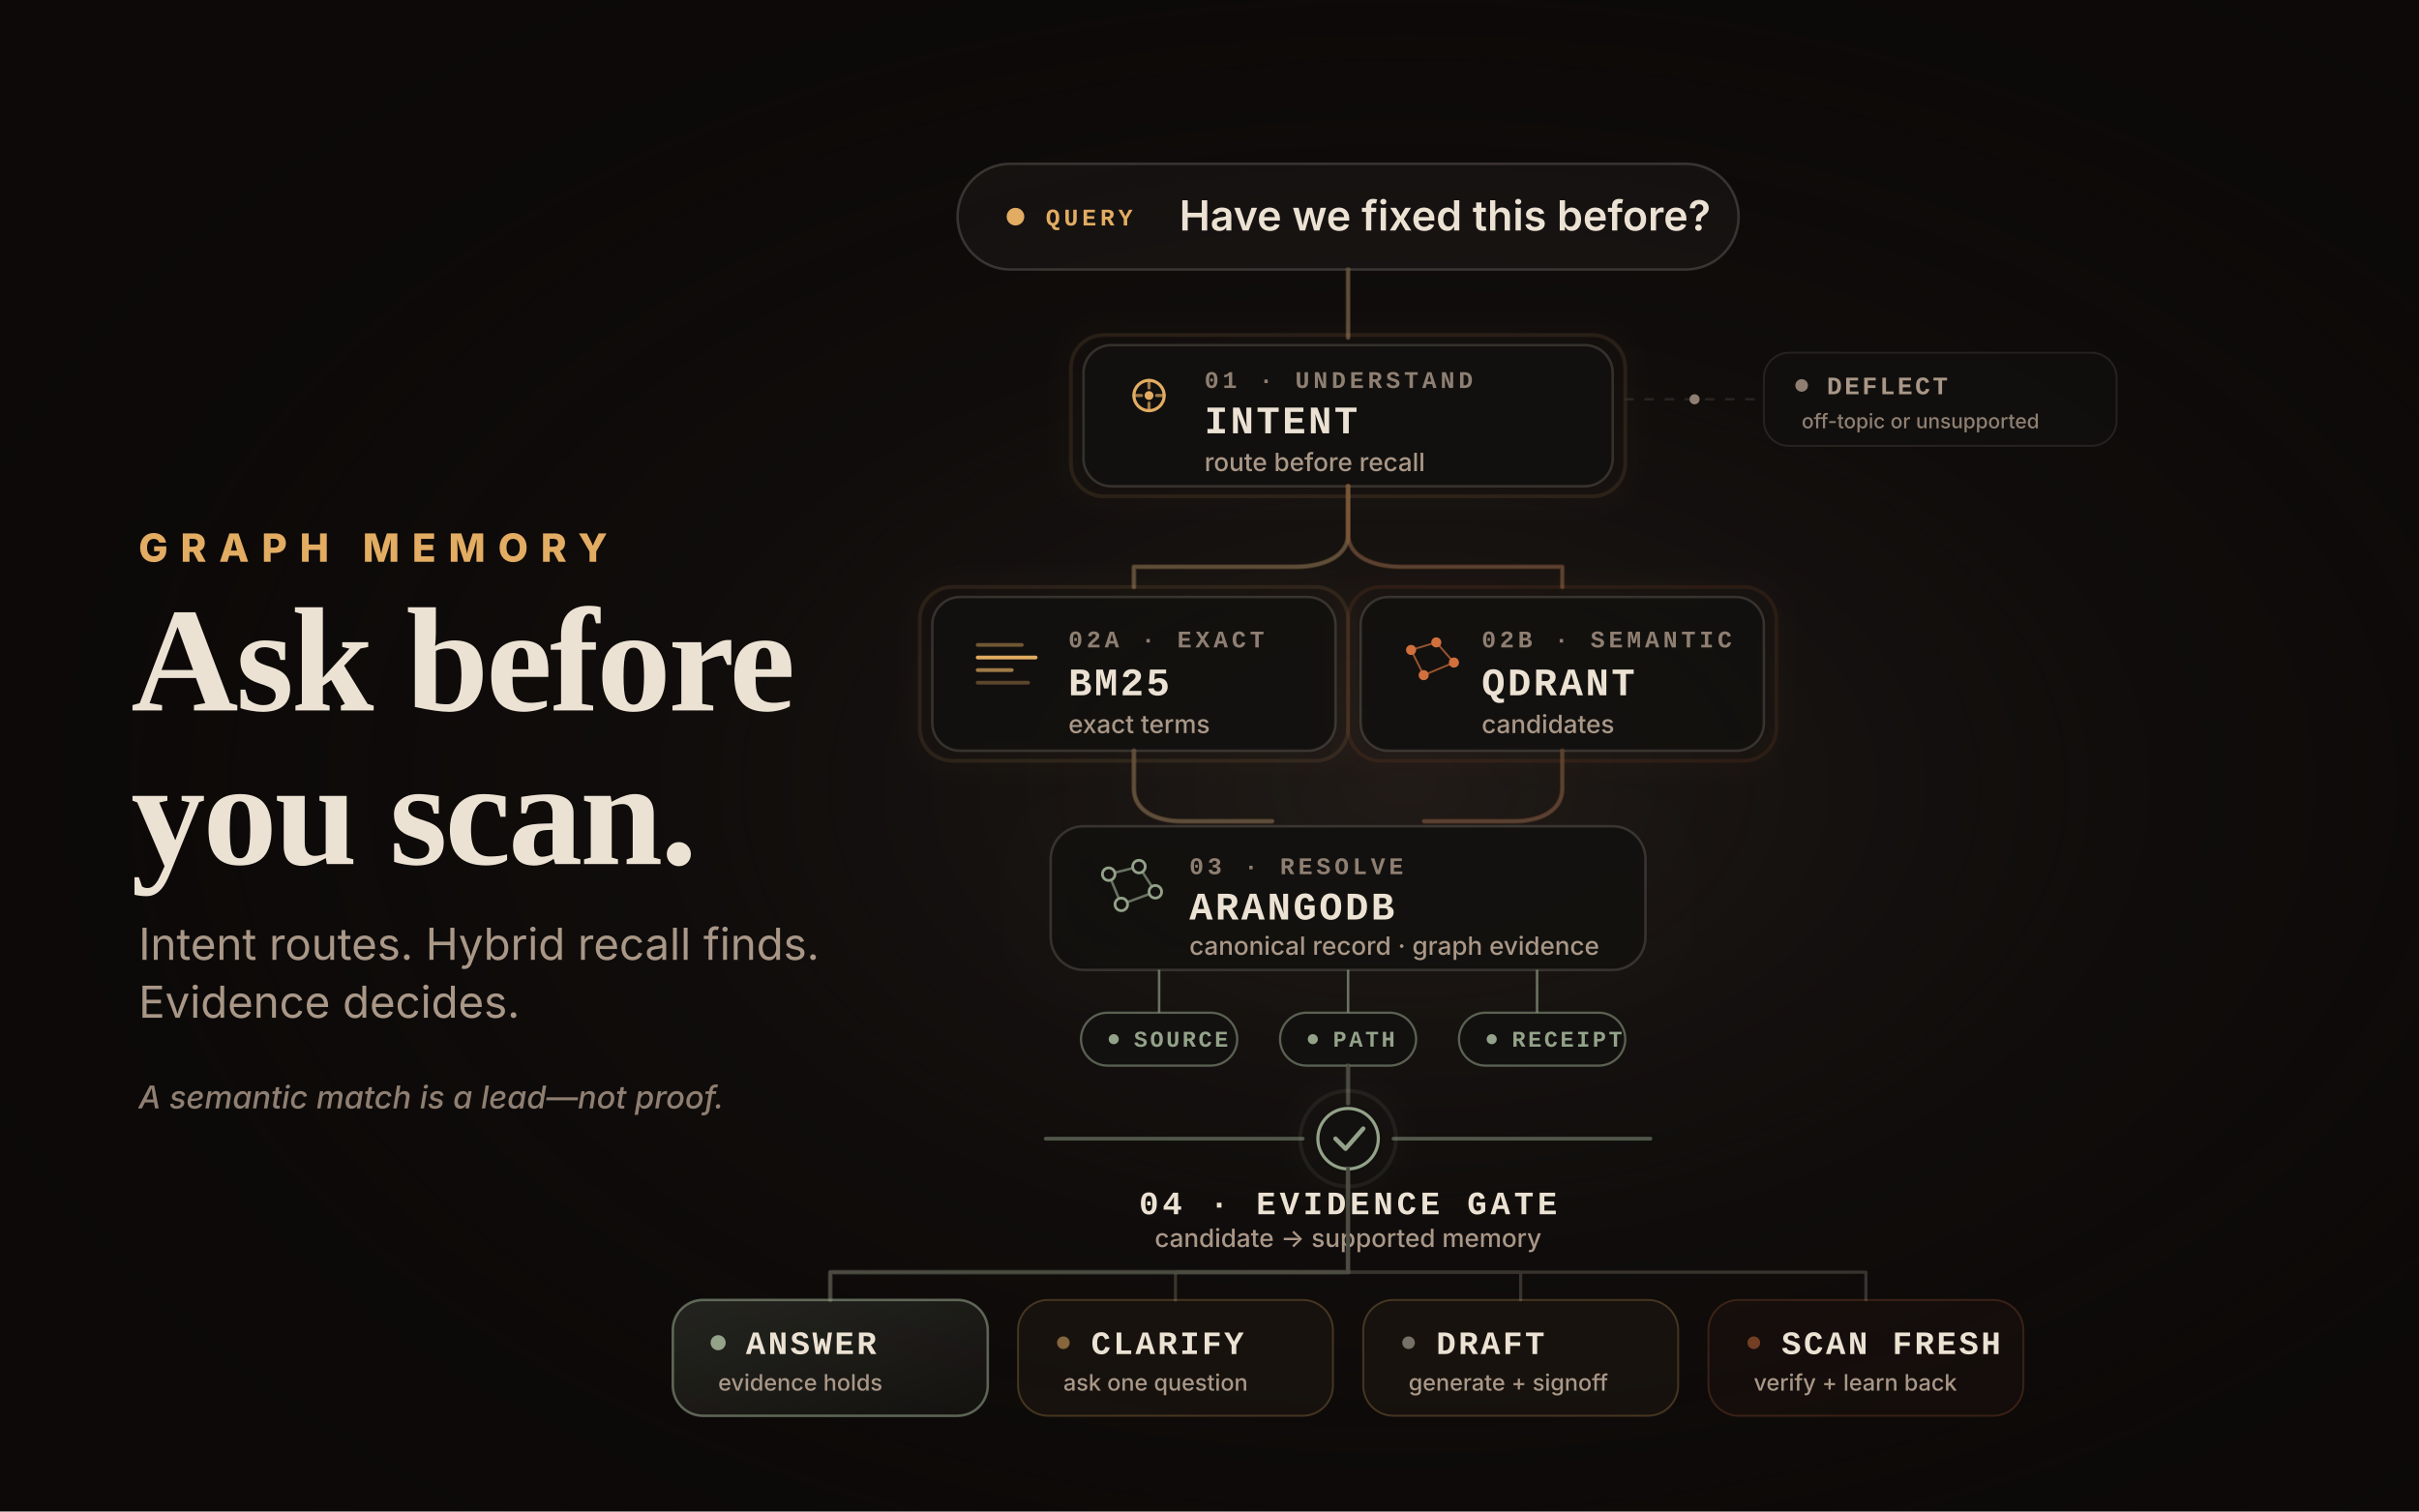
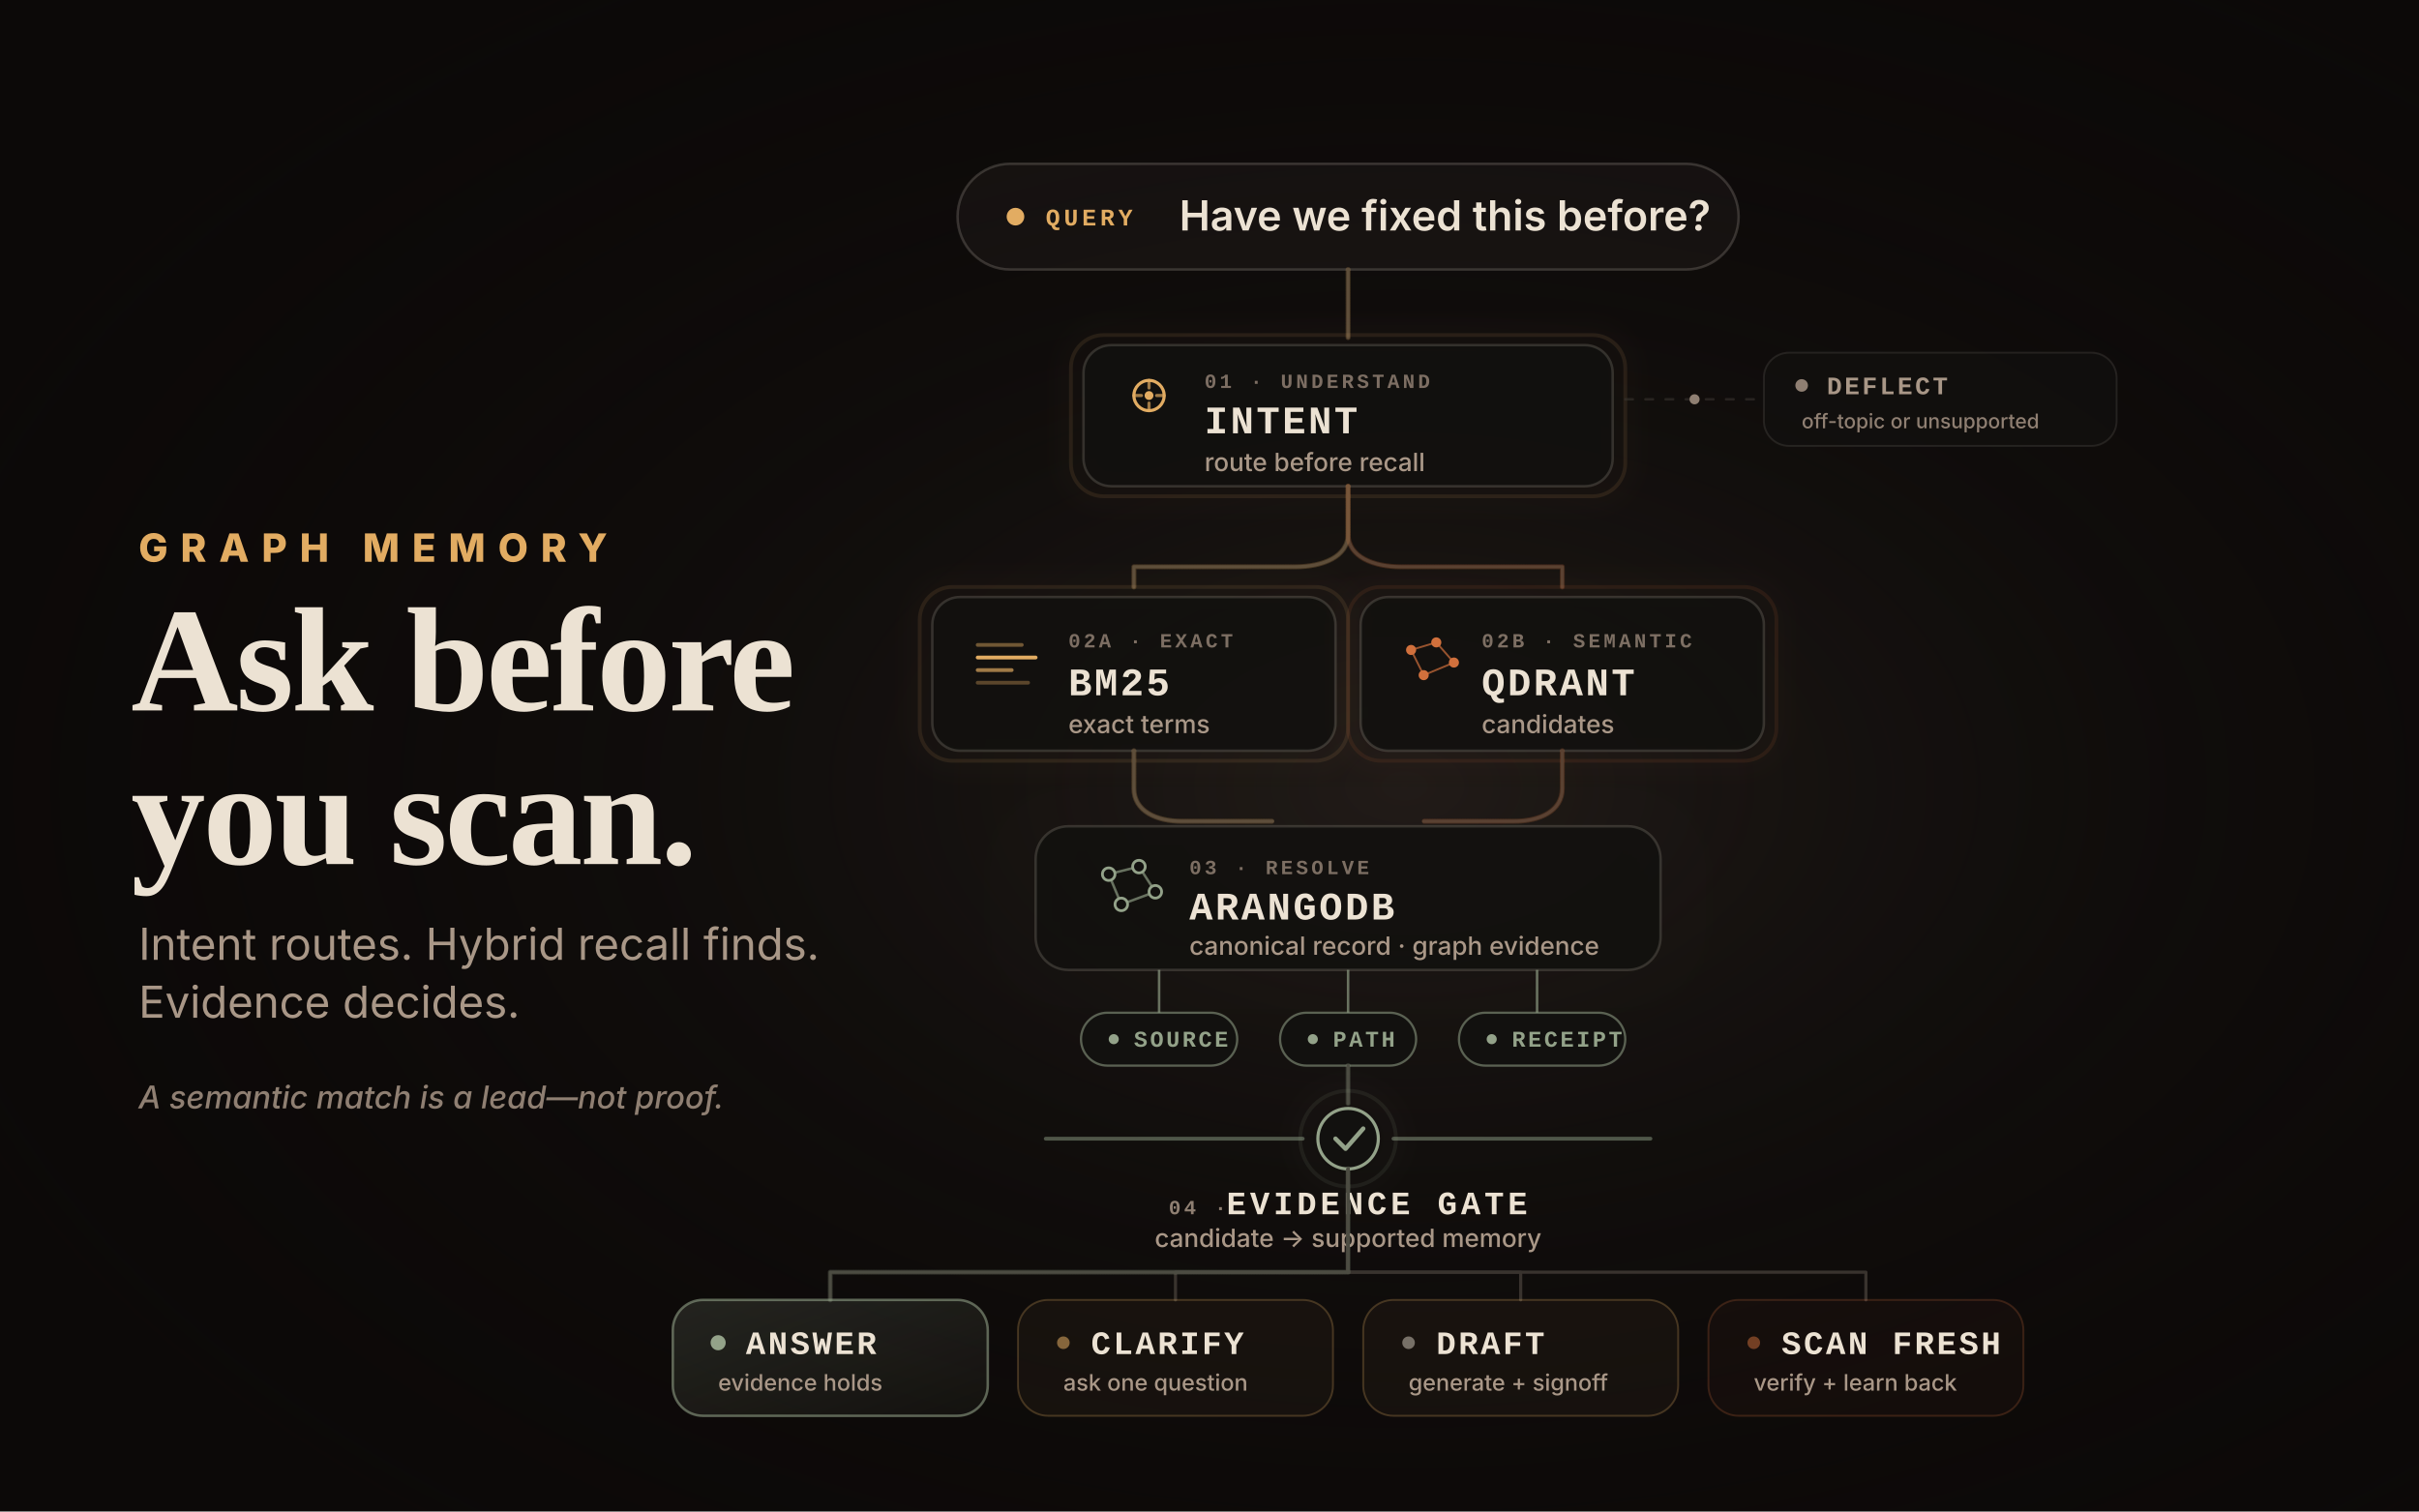
<svg xmlns="http://www.w3.org/2000/svg" viewBox="0 0 1920 1200" width="1920" height="1200" role="img" aria-labelledby="memory-pipeline-title memory-pipeline-desc" tabindex="0">
  <defs>
    <radialGradient id="bg-glow" cx="58%" cy="52%" r="66%">
      <stop offset="0" stop-color="#261f1b" stop-opacity="0.78" />
      <stop offset="0.46" stop-color="#151210" stop-opacity="0.42" />
      <stop offset="1" stop-color="#0c0908" stop-opacity="0" />
    </radialGradient>
    <linearGradient id="answer-fill" x1="0" y1="0" x2="1" y2="1">
      <stop offset="0" stop-color="#93a289" stop-opacity="0.17" />
      <stop offset="1" stop-color="#93a289" stop-opacity="0.05" />
    </linearGradient>
    <filter id="soft-glow" x="-80%" y="-80%" width="260%" height="260%">
      <feGaussianBlur stdDeviation="10" result="blur" />
      <feMerge>
        <feMergeNode in="blur" />
        <feMergeNode in="SourceGraphic" />
      </feMerge>
    </filter>
    <filter id="wide-glow" x="-120%" y="-120%" width="340%" height="340%">
      <feGaussianBlur stdDeviation="22" />
    </filter>
    <style>
      #memory-pipeline .sans {
        font-family: Inter, ui-sans-serif, system-ui, -apple-system, BlinkMacSystemFont, "Segoe UI", sans-serif;
      }
      #memory-pipeline .mono {
        font-family: ui-monospace, SFMono-Regular, Menlo, Monaco, Consolas, "Liberation Mono", monospace;
      }
      #memory-pipeline .eyebrow {
        fill: #e2ac62;
        font-size: 31px;
        font-weight: 760;
        letter-spacing: 10px;
      }
      #memory-pipeline .serif {
        font-family: Fraunces, Georgia, "Times New Roman", serif;
      }
      #memory-pipeline .headline {
        fill: #ece2d3;
        font-size: 118px;
        font-weight: 600;
        letter-spacing: -2px;
      }
      #memory-pipeline .subhead {
        fill: #a99787;
        font-size: 35px;
        font-weight: 430;
      }
      #memory-pipeline .footer {
        fill: #8f7f72;
        font-size: 25px;
        font-weight: 480;
        font-style: italic;
      }
      #memory-pipeline .step {
        fill: #8f7f72;
-         font-size: 19px;
-         font-weight: 760;
-         letter-spacing: 3px;
+         font-size: 16px;
+         font-weight: 620;
+         letter-spacing: 2.5px;
+         opacity: 0.85;
      }
      #memory-pipeline .stage-name {
        fill: #ece2d3;
        font-size: 31px;
        font-weight: 760;
        letter-spacing: 2px;
      }
      #memory-pipeline .stage-note {
        fill: #a99787;
        font-size: 20px;
        font-weight: 480;
      }
      #memory-pipeline .query-label {
        fill: #e2ac62;
        font-size: 19px;
        font-weight: 760;
        letter-spacing: 3px;
      }
      #memory-pipeline .query-text {
        fill: #ece2d3;
        font-size: 33px;
        font-weight: 570;
      }
      #memory-pipeline .token-label {
        fill: #93a289;
        font-size: 18px;
        font-weight: 730;
        letter-spacing: 2px;
      }
      #memory-pipeline .gate-name {
        fill: #ece2d3;
        font-size: 26px;
        font-weight: 760;
        letter-spacing: 3px;
      }
      #memory-pipeline .gate-note {
        fill: #a99787;
        font-size: 20px;
        font-weight: 480;
      }
      #memory-pipeline .outcome-name {
        fill: #ece2d3;
        font-size: 26px;
        font-weight: 760;
        letter-spacing: 2px;
      }
      #memory-pipeline .outcome-note {
        fill: #a99787;
        font-size: 18px;
        font-weight: 490;
      }
      #memory-pipeline .aside-name {
        fill: #a99787;
        font-size: 20px;
        font-weight: 720;
        letter-spacing: 2px;
      }
      #memory-pipeline .aside-note {
        fill: #8f7f72;
        font-size: 16px;
        font-weight: 470;
      }

      #memory-pipeline .panel {
        fill: rgba(18, 17, 15, 0.86);
        stroke: rgba(236, 226, 211, 0.16);
        stroke-width: 2;
      }
      #memory-pipeline .panel-soft {
        fill: rgba(18, 17, 15, 0.68);
        stroke: rgba(236, 226, 211, 0.10);
        stroke-width: 1.5;
      }
      #memory-pipeline .query-shell {
        fill: rgba(236, 226, 211, 0.035);
        stroke: rgba(236, 226, 211, 0.18);
        stroke-width: 2;
      }
      #memory-pipeline .base-path {
        fill: none;
        stroke: #39332e;
        stroke-width: 2.5;
        stroke-linecap: round;
        stroke-linejoin: round;
      }
      #memory-pipeline .base-path-faint {
        fill: none;
        stroke: #39332e;
        stroke-width: 2;
        stroke-linecap: round;
        stroke-dasharray: 6 10;
        opacity: 0.58;
      }
      #memory-pipeline .flow-path {
        fill: none;
        stroke-width: 4;
        stroke-linecap: round;
        stroke-linejoin: round;
        stroke-dasharray: 1;
        stroke-dashoffset: 0;
        opacity: 0.22;
      }
      #memory-pipeline .flow-amber { stroke: #e2ac62; }
      #memory-pipeline .flow-violet { stroke: #d1703c; }
      #memory-pipeline .flow-mint { stroke: #93a289; }
      #memory-pipeline .stage-halo {
        fill: none;
        stroke-width: 3;
        opacity: 0.12;
      }
      #memory-pipeline .halo-amber { stroke: #e2ac62; }
      #memory-pipeline .halo-violet { stroke: #d1703c; }
      #memory-pipeline .halo-mint { stroke: #93a289; }
      #memory-pipeline .intent-mark {
        fill: none;
        stroke: #e2ac62;
        stroke-width: 2.5;
        stroke-linecap: round;
      }
      #memory-pipeline .bm25-line {
        stroke: #e2ac62;
        stroke-width: 3;
        stroke-linecap: round;
      }
      #memory-pipeline .q-node {
        fill: #d1703c;
      }
      #memory-pipeline .q-edge {
        stroke: rgba(209, 112, 60, 0.7);
        stroke-width: 1.5;
      }
      #memory-pipeline .graph-edge {
        stroke: rgba(147, 162, 137, 0.66);
        stroke-width: 2;
      }
      #memory-pipeline .graph-node {
        fill: #12110f;
        stroke: #93a289;
        stroke-width: 2.2;
      }
      #memory-pipeline .token {
        fill: #12110f;
        stroke: rgba(147, 162, 137, 0.55);
        stroke-width: 1.8;
      }
      #memory-pipeline .gate-line {
        stroke: rgba(147, 162, 137, 0.48);
        stroke-width: 3;
        stroke-linecap: round;
      }
      #memory-pipeline .gate-ring {
        fill: #12110f;
        stroke: #93a289;
        stroke-width: 2.5;
      }
      #memory-pipeline .gate-check {
        fill: none;
        stroke: #93a289;
        stroke-width: 3.5;
        stroke-linecap: round;
        stroke-linejoin: round;
      }
      #memory-pipeline .answer-shell {
        fill: url(#answer-fill);
        stroke: rgba(147, 162, 137, 0.58);
        stroke-width: 2;
      }
      #memory-pipeline .clarify-shell {
        fill: rgba(226, 172, 98, 0.045);
        stroke: rgba(226, 172, 98, 0.25);
        stroke-width: 1.5;
      }
      #memory-pipeline .scan-shell {
        fill: rgba(209, 112, 60, 0.035);
        stroke: rgba(209, 112, 60, 0.22);
        stroke-width: 1.5;
      }
      #memory-pipeline .active-dot { fill: #93a289; }
      #memory-pipeline .deflect-dot { fill: #8f7f72; }

      @media (prefers-reduced-motion: no-preference) {
        @keyframes draw-query {
          0%, 4% { stroke-dashoffset: 1; opacity: 0; }
          14%, 28% { stroke-dashoffset: 0; opacity: 1; }
          36%, 100% { stroke-dashoffset: 0; opacity: 0.18; }
        }
        @keyframes pulse-intent {
          0%, 8%, 100% { opacity: 0; transform: scale(0.96); }
          16%, 28% { opacity: 0.75; transform: scale(1); }
          36% { opacity: 0.12; transform: scale(1.04); }
        }
        @keyframes draw-split {
          0%, 18% { stroke-dashoffset: 1; opacity: 0; }
          32%, 46% { stroke-dashoffset: 0; opacity: 1; }
          54%, 100% { stroke-dashoffset: 0; opacity: 0.18; }
        }
        @keyframes pulse-recall {
          0%, 22%, 100% { opacity: 0; transform: scale(0.97); }
          32%, 47% { opacity: 0.72; transform: scale(1); }
          55% { opacity: 0.10; transform: scale(1.03); }
        }
        @keyframes draw-merge {
          0%, 36% { stroke-dashoffset: 1; opacity: 0; }
          50%, 62% { stroke-dashoffset: 0; opacity: 1; }
          70%, 100% { stroke-dashoffset: 0; opacity: 0.18; }
        }
        @keyframes pulse-record {
          0%, 42%, 100% { opacity: 0; transform: scale(0.98); }
          52%, 68% { opacity: 0.7; transform: scale(1); }
          76% { opacity: 0.10; transform: scale(1.035); }
        }
        @keyframes proof-on {
          0%, 52%, 100% { opacity: 0.35; }
          62%, 76% { opacity: 1; }
          84% { opacity: 0.48; }
        }
        @keyframes draw-gate {
          0%, 58% { stroke-dashoffset: 1; opacity: 0; }
          72%, 84% { stroke-dashoffset: 0; opacity: 1; }
          92%, 100% { stroke-dashoffset: 0; opacity: 0.18; }
        }
        @keyframes pulse-gate {
          0%, 62%, 100% { opacity: 0; transform: scale(0.9); }
          74%, 88% { opacity: 0.8; transform: scale(1); }
          96% { opacity: 0.14; transform: scale(1.06); }
        }
        @keyframes answer-on {
          0%, 72%, 100% { opacity: 0.48; }
          84%, 96% { opacity: 1; }
        }
        @keyframes query-dot {
          0%, 2% { transform: scale(0.7); opacity: 0.3; }
          10%, 22% { transform: scale(1.25); opacity: 1; }
          32%, 100% { transform: scale(1); opacity: 0.55; }
        }
        #memory-pipeline .query-flow { animation: draw-query 9s ease-in-out infinite; }
        #memory-pipeline .intent-halo {
          transform-origin: 1070px 330px;
          animation: pulse-intent 9s ease-in-out infinite;
        }
        #memory-pipeline .split-flow { animation: draw-split 9s ease-in-out infinite; }
        #memory-pipeline .bm25-halo {
          transform-origin: 900px 535px;
          animation: pulse-recall 9s ease-in-out infinite;
        }
        #memory-pipeline .qdrant-halo {
          transform-origin: 1240px 535px;
          animation: pulse-recall 9s ease-in-out infinite;
          animation-delay: 0.18s;
        }
        #memory-pipeline .merge-flow { animation: draw-merge 9s ease-in-out infinite; }
        #memory-pipeline .record-halo {
          transform-origin: 1070px 713px;
          animation: pulse-record 9s ease-in-out infinite;
        }
        #memory-pipeline .proof-1 { animation: proof-on 9s ease-in-out infinite; }
        #memory-pipeline .proof-2 { animation: proof-on 9s ease-in-out infinite; animation-delay: 0.18s; }
        #memory-pipeline .proof-3 { animation: proof-on 9s ease-in-out infinite; animation-delay: 0.36s; }
        #memory-pipeline .gate-flow { animation: draw-gate 9s ease-in-out infinite; }
        #memory-pipeline .gate-halo {
          transform-origin: 1070px 904px;
          animation: pulse-gate 9s ease-in-out infinite;
        }
        #memory-pipeline .answer-state { animation: answer-on 9s ease-in-out infinite; }
        #memory-pipeline .query-dot { transform-origin: 806px 172px; animation: query-dot 9s ease-in-out infinite; }
      }
    </style>
  </defs>
  <g id="memory-pipeline">
    <rect width="1920" height="1200" fill="#0c0908" />
    <rect width="1920" height="1200" fill="url(#bg-glow)" />
    <g aria-label="Card heading">
      <text x="110" y="446" class="sans eyebrow">GRAPH MEMORY</text>
      <text x="104" y="564" class="serif headline">Ask before</text>
      <text x="104" y="686" class="serif headline">you scan.</text>
      <text x="110" y="762" class="sans subhead">Intent routes. Hybrid recall finds.</text>
      <text x="110" y="808" class="sans subhead">Evidence decides.</text>
      <text x="110" y="880" class="sans footer">A semantic match is a lead—not proof.</text>
    </g>
    <g aria-label="Example question">
      <rect x="760" y="130" width="620" height="84" rx="42" class="query-shell" />
      <circle cx="806" cy="172" r="7" fill="#e2ac62" class="query-dot" />
      <text x="830" y="179" class="mono query-label">QUERY</text>
      <text x="936" y="183" class="sans query-text">Have we fixed this before?</text>
    </g>
    <g aria-label="Intent stage">
      <path d="M1070 214 V268" class="base-path" />
      <path d="M1070 214 V268" class="flow-path flow-amber query-flow" pathLength="1" />
      <rect x="850" y="266" width="440" height="128" rx="26" class="stage-halo halo-amber intent-halo" filter="url(#soft-glow)" />
      <rect x="860" y="274" width="420" height="112" rx="22" class="panel" />
      <g transform="translate(896 300)" aria-hidden="true">
        <circle cx="16" cy="14" r="12" class="intent-mark" />
        <path d="M16 2 V8 M16 20 V26 M4 14 H10 M22 14 H28" class="intent-mark" opacity="0.68" />
        <circle cx="16" cy="14" r="3.5" fill="#e2ac62" />
      </g>
      <text x="956" y="308" class="mono step">01 · UNDERSTAND</text>
      <text x="956" y="344" class="mono stage-name">INTENT</text>
      <text x="956" y="374" class="sans stage-note">route before recall</text>
      <path d="M1290 317 H1400" class="base-path-faint" />
      <circle cx="1345" cy="317" r="4" class="deflect-dot" />
      <g aria-label="Deflect branch">
        <rect x="1400" y="280" width="280" height="74" rx="20" class="panel-soft" />
        <circle cx="1430" cy="306" r="5" class="deflect-dot" />
        <text x="1450" y="313" class="mono aside-name">DEFLECT</text>
        <text x="1430" y="340" class="sans aside-note">off-topic or unsupported</text>
      </g>
    </g>
    <g aria-label="Hybrid recall stage">
      <path d="M1070 386 V424 C1070 442 1050 450 1028 450 H900 V466" class="base-path" />
      <path d="M1070 386 V424 C1070 442 1090 450 1112 450 H1240 V466" class="base-path" />
      <path d="M1070 386 V424 C1070 442 1050 450 1028 450 H900 V466" class="flow-path flow-amber split-flow" pathLength="1" />
      <path d="M1070 386 V424 C1070 442 1090 450 1112 450 H1240 V466" class="flow-path flow-violet split-flow" pathLength="1" />
      <rect x="730" y="466" width="340" height="138" rx="26" class="stage-halo halo-amber bm25-halo" filter="url(#soft-glow)" />
      <rect x="740" y="474" width="320" height="122" rx="22" class="panel" />
      <g transform="translate(776 508)" aria-hidden="true">
        <line x1="0" y1="4" x2="35" y2="4" class="bm25-line" opacity="0.45" />
        <line x1="0" y1="14" x2="46" y2="14" class="bm25-line" />
        <line x1="0" y1="24" x2="27" y2="24" class="bm25-line" opacity="0.68" />
        <line x1="0" y1="34" x2="40" y2="34" class="bm25-line" opacity="0.35" />
      </g>
      <text x="848" y="514" class="mono step">02A · EXACT</text>
      <text x="848" y="552" class="mono stage-name">BM25</text>
      <text x="848" y="582" class="sans stage-note">exact terms</text>
      <rect x="1070" y="466" width="340" height="138" rx="26" class="stage-halo halo-violet qdrant-halo" filter="url(#soft-glow)" />
      <rect x="1080" y="474" width="320" height="122" rx="22" class="panel" />
      <g transform="translate(1112 506)" aria-hidden="true">
        <line x1="8" y1="10" x2="28" y2="4" class="q-edge" />
        <line x1="28" y1="4" x2="42" y2="20" class="q-edge" />
        <line x1="8" y1="10" x2="18" y2="30" class="q-edge" />
        <line x1="18" y1="30" x2="42" y2="20" class="q-edge" />
        <circle cx="8" cy="10" r="4" class="q-node" />
        <circle cx="28" cy="4" r="4" class="q-node" />
        <circle cx="42" cy="20" r="4" class="q-node" />
        <circle cx="18" cy="30" r="4" class="q-node" />
      </g>
      <text x="1176" y="514" class="mono step">02B · SEMANTIC</text>
      <text x="1176" y="552" class="mono stage-name">QDRANT</text>
      <text x="1176" y="582" class="sans stage-note">candidates</text>
    </g>
    <g aria-label="Canonical record and graph evidence stage">
      <path d="M900 596 V626 C900 644 918 652 938 652 H1010" class="base-path" />
      <path d="M1240 596 V626 C1240 644 1222 652 1202 652 H1130" class="base-path" />
      <path d="M900 596 V626 C900 644 918 652 938 652 H1010" class="flow-path flow-amber merge-flow" pathLength="1" />
      <path d="M1240 596 V626 C1240 644 1222 652 1202 652 H1130" class="flow-path flow-violet merge-flow" pathLength="1" />
-       <rect x="820" y="648" width="500" height="130" rx="32" class="stage-halo halo-mint record-halo" filter="url(#wide-glow)" />
-       <rect x="834" y="656" width="472" height="114" rx="26" class="panel" />
+       <rect x="808" y="648" width="524" height="130" rx="32" class="stage-halo halo-mint record-halo" filter="url(#wide-glow)" />
+       <rect x="822" y="656" width="496" height="114" rx="26" class="panel" />
      <g transform="translate(872 684)" aria-hidden="true">
        <line x1="8" y1="10" x2="32" y2="4" class="graph-edge" />
        <line x1="32" y1="4" x2="45" y2="24" class="graph-edge" />
        <line x1="8" y1="10" x2="18" y2="34" class="graph-edge" />
        <line x1="18" y1="34" x2="45" y2="24" class="graph-edge" />
        <circle cx="8" cy="10" r="5" class="graph-node" />
        <circle cx="32" cy="4" r="5" class="graph-node" />
        <circle cx="45" cy="24" r="5" class="graph-node" />
        <circle cx="18" cy="34" r="5" class="graph-node" />
      </g>
      <text x="944" y="694" class="mono step">03 · RESOLVE</text>
      <text x="944" y="730" class="mono stage-name">ARANGODB</text>
      <text x="944" y="758" class="sans stage-note">canonical record · graph evidence</text>
      <g class="proof-1" aria-label="Source evidence">
        <path d="M920 770 V804" class="graph-edge" />
        <rect x="858" y="804" width="124" height="42" rx="21" class="token" />
        <circle cx="884" cy="825" r="4" fill="#93a289" />
        <text x="900" y="831" class="mono token-label">SOURCE</text>
      </g>
      <g class="proof-2" aria-label="Graph path evidence">
        <path d="M1070 770 V804" class="graph-edge" />
        <rect x="1016" y="804" width="108" height="42" rx="21" class="token" />
        <circle cx="1042" cy="825" r="4" fill="#93a289" />
        <text x="1058" y="831" class="mono token-label">PATH</text>
      </g>
      <g class="proof-3" aria-label="Receipt evidence">
        <path d="M1220 770 V804" class="graph-edge" />
        <rect x="1158" y="804" width="132" height="42" rx="21" class="token" />
        <circle cx="1184" cy="825" r="4" fill="#93a289" />
        <text x="1200" y="831" class="mono token-label">RECEIPT</text>
      </g>
    </g>
    <g aria-label="Evidence gate">
      <path d="M1070 846 V876" class="base-path" />
      <path d="M1070 846 V876" class="flow-path flow-mint gate-flow" pathLength="1" />
      <circle cx="1070" cy="904" r="38" class="stage-halo halo-mint gate-halo" filter="url(#soft-glow)" />
      <line x1="830" y1="904" x2="1034" y2="904" class="gate-line" />
      <line x1="1106" y1="904" x2="1310" y2="904" class="gate-line" />
      <circle cx="1070" cy="904" r="24" class="gate-ring" />
      <path d="M1060 904 L1068 912 L1082 896" class="gate-check" />
-       <text x="1070" y="964" text-anchor="middle" class="mono gate-name">04 · EVIDENCE GATE</text>
+       <text x="1070" y="964" text-anchor="middle" class="mono gate-name">
+         <tspan class="step" fill="#8f7f72">04 · </tspan>EVIDENCE GATE</text>
      <text x="1070" y="990" text-anchor="middle" class="sans gate-note">candidate → supported memory</text>
    </g>
    <g aria-label="Bounded outcomes">
      <path d="M1070 928 V1010 H659 V1032" class="base-path" />
      <path d="M1070 928 V1010 H933 V1032" class="base-path" />
      <path d="M1070 928 V1010 H1207 V1032" class="base-path" />
      <path d="M1070 928 V1010 H1481 V1032" class="base-path" />
      <path d="M1070 928 V1010 H659 V1032" class="flow-path flow-mint gate-flow" pathLength="1" />
      <g class="answer-state" aria-label="Answer outcome">
        <rect x="534" y="1032" width="250" height="92" rx="24" class="answer-shell" />
        <circle cx="570" cy="1066" r="6" class="active-dot" />
        <text x="592" y="1075" class="mono outcome-name">ANSWER</text>
        <text x="570" y="1104" class="sans outcome-note">evidence holds</text>
      </g>
      <g aria-label="Clarify outcome">
        <rect x="808" y="1032" width="250" height="92" rx="24" class="clarify-shell" />
        <circle cx="844" cy="1066" r="5" fill="#e2ac62" opacity="0.55" />
        <text x="866" y="1075" class="mono outcome-name">CLARIFY</text>
        <text x="844" y="1104" class="sans outcome-note">ask one question</text>
      </g>
      <g aria-label="Draft outcome">
        <rect x="1082" y="1032" width="250" height="92" rx="24" class="clarify-shell" />
        <circle cx="1118" cy="1066" r="5" fill="#ece2d3" opacity="0.45" />
        <text x="1140" y="1075" class="mono outcome-name">DRAFT</text>
        <text x="1118" y="1104" class="sans outcome-note">generate + signoff</text>
      </g>
      <g aria-label="Scan fresh outcome">
        <rect x="1356" y="1032" width="250" height="92" rx="24" class="scan-shell" />
        <circle cx="1392" cy="1066" r="5" fill="#d1703c" opacity="0.5" />
        <text x="1414" y="1075" class="mono outcome-name">SCAN FRESH</text>
        <text x="1392" y="1104" class="sans outcome-note">verify + learn back</text>
      </g>
    </g>
  </g>
</svg>
